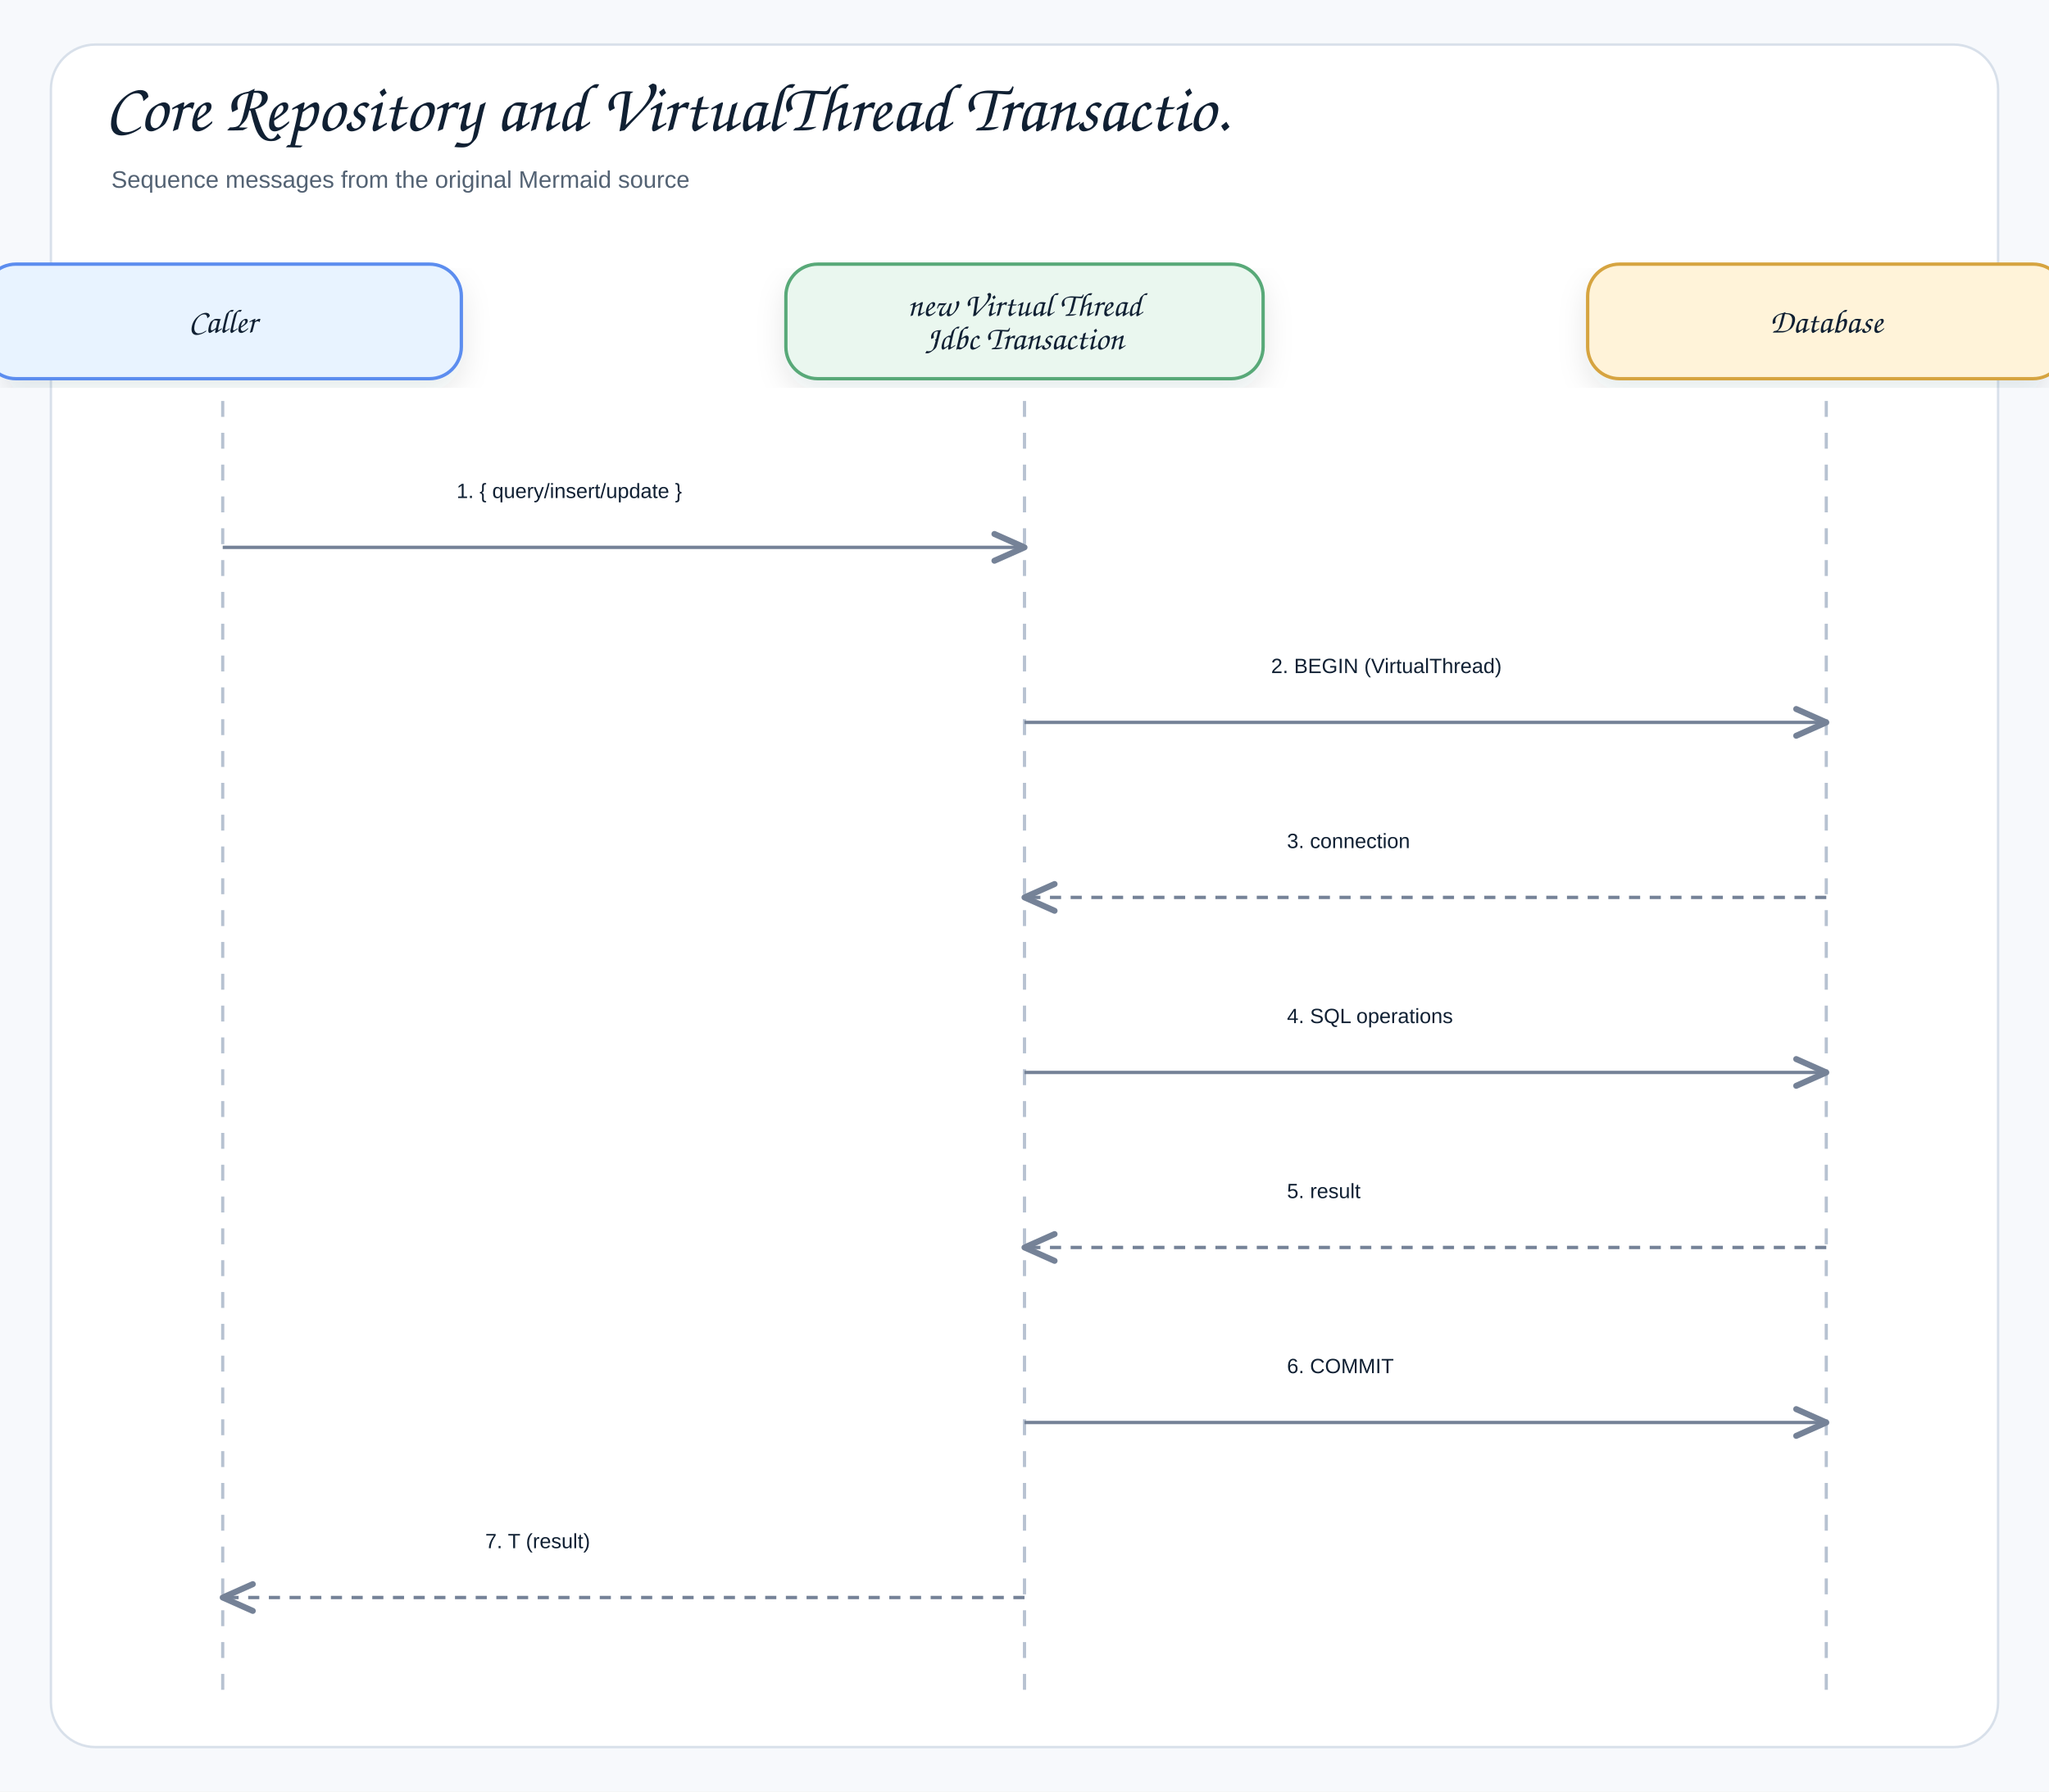
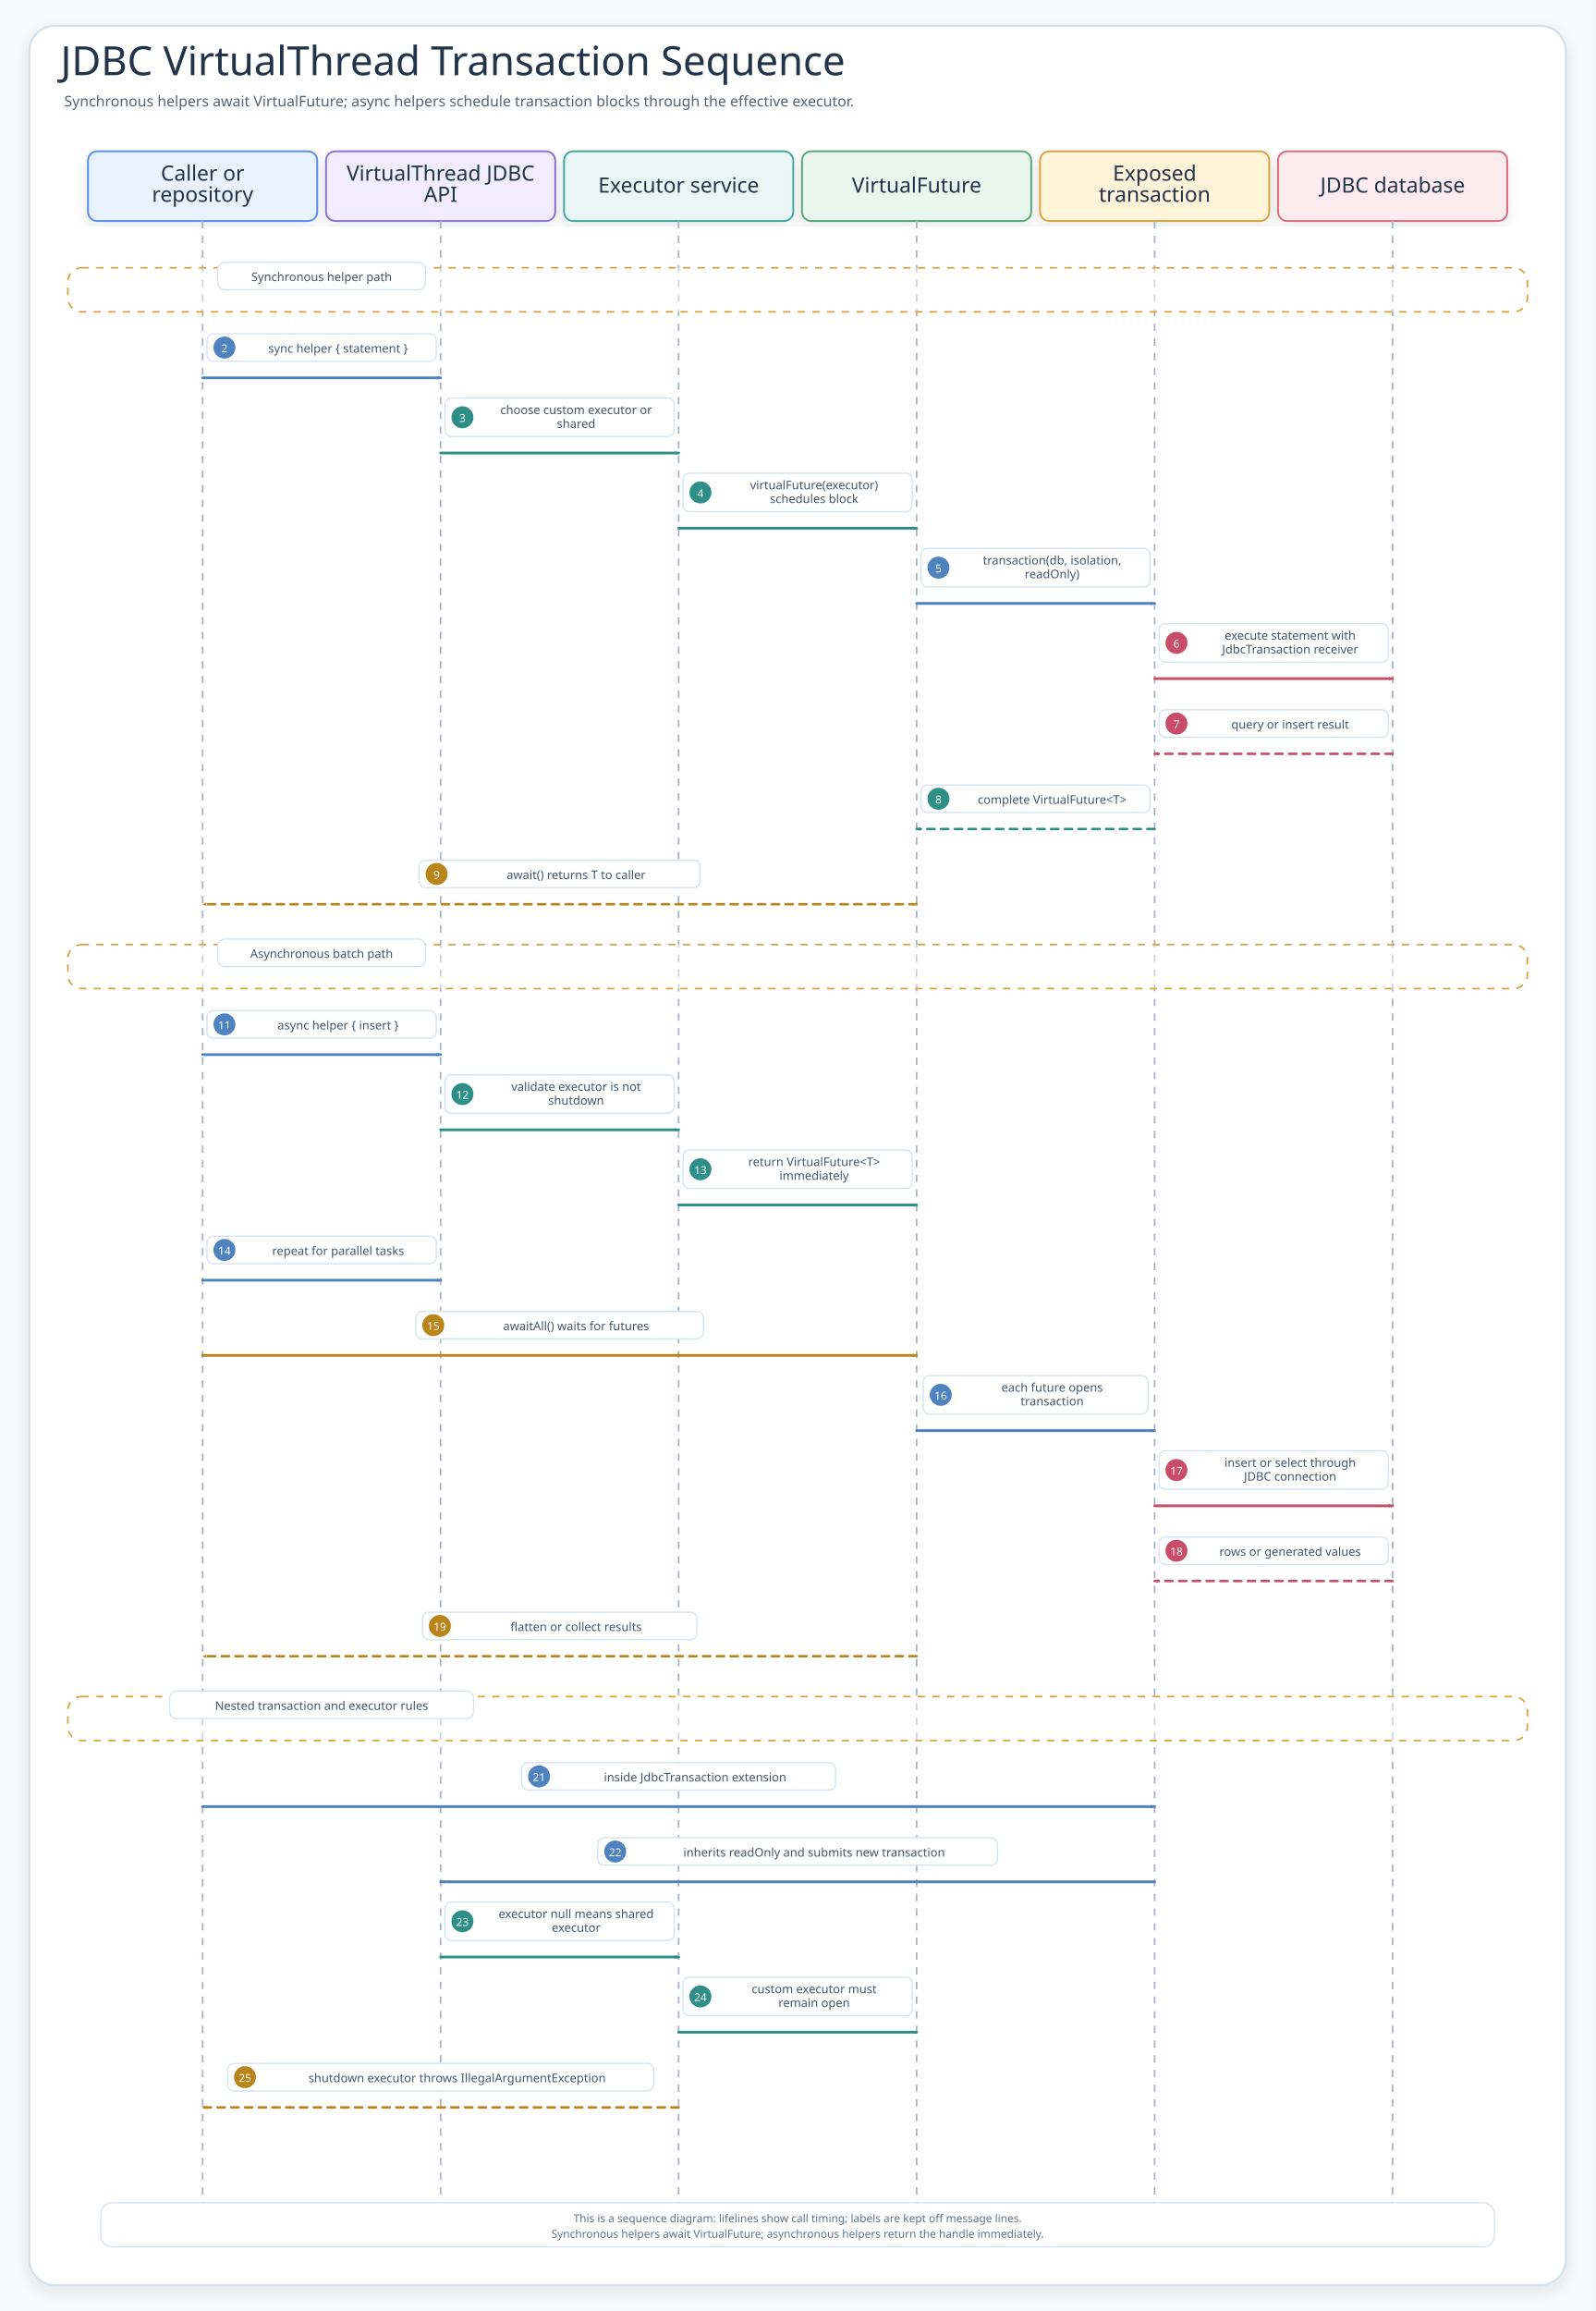
- <svg xmlns="http://www.w3.org/2000/svg" width="1288" height="1126" viewBox="0 0 1288 1126" role="img" aria-label="Core Repository and VirtualThread Transaction Structure">
+ <svg xmlns="http://www.w3.org/2000/svg" width="1740" height="2520" viewBox="0 0 1740 2520" role="img" aria-labelledby="title desc">
  <defs>
+     <marker id="seqArrow-call" markerWidth="5" markerHeight="5" refX="4.5" refY="2.5" orient="auto" markerUnits="userSpaceOnUse">
+       <path d="M 0.5 0.5 L 4.5 2.5 L 0.5 4.5 Z" fill="#4F83BF" />
+     </marker>
+     <marker id="seqArrow-scoped" markerWidth="5" markerHeight="5" refX="4.5" refY="2.5" orient="auto" markerUnits="userSpaceOnUse">
+       <path d="M 0.5 0.5 L 4.5 2.5 L 0.5 4.5 Z" fill="#755BC6" />
+     </marker>
+     <marker id="seqArrow-thread" markerWidth="5" markerHeight="5" refX="4.5" refY="2.5" orient="auto" markerUnits="userSpaceOnUse">
+       <path d="M 0.5 0.5 L 4.5 2.5 L 0.5 4.5 Z" fill="#2E8F89" />
+     </marker>
+     <marker id="seqArrow-restore" markerWidth="5" markerHeight="5" refX="4.5" refY="2.5" orient="auto" markerUnits="userSpaceOnUse">
+       <path d="M 0.5 0.5 L 4.5 2.5 L 0.5 4.5 Z" fill="#3E9868" />
+     </marker>
+     <marker id="seqArrow-fallback" markerWidth="5" markerHeight="5" refX="4.5" refY="2.5" orient="auto" markerUnits="userSpaceOnUse">
+       <path d="M 0.5 0.5 L 4.5 2.5 L 0.5 4.5 Z" fill="#B9851B" />
+     </marker>
+     <marker id="seqArrow-audit" markerWidth="5" markerHeight="5" refX="4.5" refY="2.5" orient="auto" markerUnits="userSpaceOnUse">
+       <path d="M 0.5 0.5 L 4.5 2.5 L 0.5 4.5 Z" fill="#C94D68" />
+     </marker>
+     <marker id="seqArrow-neutral" markerWidth="5" markerHeight="5" refX="4.5" refY="2.5" orient="auto" markerUnits="userSpaceOnUse">
+       <path d="M 0.5 0.5 L 4.5 2.5 L 0.5 4.5 Z" fill="#758297" />
+     </marker>
    <filter id="shadow" x="-8%" y="-8%" width="116%" height="116%">
-       <feDropShadow dx="0" dy="8" stdDeviation="9" flood-color="#1f2937" flood-opacity="0.10" />
+       <feDropShadow dx="0" dy="6" stdDeviation="7" flood-color="#203040" flood-opacity="0.10" />
    </filter>
-     <marker id="openArrow" markerWidth="12" markerHeight="10" refX="10" refY="5" orient="auto" markerUnits="strokeWidth">
-       <path d="M 1 1 L 10 5 L 1 9" fill="none" stroke="#758297" stroke-width="1.8" stroke-linecap="round" stroke-linejoin="round" />
-     </marker>
-     <marker id="inherit" markerWidth="14" markerHeight="12" refX="12" refY="6" orient="auto" markerUnits="strokeWidth">
-       <path d="M 0 1 L 12 6 L 0 11 Z" fill="#ffffff" stroke="#758297" stroke-width="1.8" />
-     </marker>
    <style>
-     .canvas{fill:#f7f9fc}.frame{fill:#fff;stroke:#d8e0ea;stroke-width:1.5}
-     .title{font-family:"Architects Daughter","Comic Sans MS","Comic Sans",cursive;font-size:43px;font-weight:400;fill:#102033}
-     .subtitle{font-family:"Comic Sans MS","Comic Sans","Comic Neue",Arial,sans-serif;font-size:15px;font-weight:400;fill:#536273}
-     .label{font-family:"Architects Daughter","Comic Sans MS","Comic Sans",cursive;font-size:25px;font-weight:400;fill:#102033}
-     .smallLabel{font-family:"Architects Daughter","Comic Sans MS","Comic Sans",cursive;font-size:21px;font-weight:400;fill:#102033}
-     .mono{font-family:"Comic Sans MS","Comic Sans","Comic Neue",Arial,sans-serif;font-size:12px;font-weight:400;fill:#102033}
-     .small{font-family:"Comic Sans MS","Comic Sans","Comic Neue",Arial,sans-serif;font-size:12px;font-weight:400;fill:#536273}
-     .strong{font-family:"Comic Sans MS","Comic Sans","Comic Neue",Arial,sans-serif;font-size:13px;font-weight:400;fill:#102033}
-     .card{stroke-width:2.1;filter:url(#shadow)}.compartment{stroke-width:1.5;fill:none}
-     .line{stroke:#758297;stroke-width:2.1;fill:none;marker-end:url(#openArrow)}
-     .plainLine{stroke:#758297;stroke-width:2.1;fill:none}
-     .dashed{stroke:#758297;stroke-width:2.1;stroke-dasharray:7 6;fill:none;marker-end:url(#openArrow)}
-     .inheritLine{stroke:#758297;stroke-width:2.2;fill:none;marker-end:url(#inherit)}
-     .implLine{stroke:#758297;stroke-width:2.2;stroke-dasharray:8 7;fill:none;marker-end:url(#inherit)}
-   </style>
+       .canvas{fill:#F7FAFC}.frame{fill:#FFFFFF;stroke:#D7E2EC;stroke-width:2.6;filter:url(#shadow)}
+       .title{font-family:"Architects Daughter";font-size:44px;fill:#22344A;font-weight:400}.subtitle{font-family:"Comic Mono";font-size:16px;fill:#536476;font-weight:400}
+       .card{filter:url(#shadow);stroke-width:2}.cardTitle{font-family:"Architects Daughter";font-size:23px;fill:#22344A;font-weight:400}
+       .detail{font-family:"Comic Mono";font-size:13px;fill:#42556B;font-weight:400}.small{font-family:"Comic Mono";font-size:12px;fill:#627184;font-weight:400}
+       .seq{fill:none;stroke-width:3;stroke-linecap:round}.seqReturn{fill:none;stroke-width:2.7;stroke-linecap:round;stroke-dasharray:8 7}
+       .lifeline{stroke:#A7B4C3;stroke-width:1.8;stroke-dasharray:8 8}.labelPill{fill:#FFFFFF;stroke:#D6E3EF;stroke-width:1.4}
+       .branchBox{fill:#FFFFFF;fill-opacity:.42;stroke:#D6A441;stroke-width:1.8;stroke-dasharray:8 8}.note{fill:#FFFFFF;stroke:#D6E3EF;stroke-width:1.4}
+     </style>
  </defs>
-   <rect class="canvas" width="1288" height="1126" />
-   <rect class="frame" x="32" y="28" width="1224" height="1070" rx="28" />
-   <text class="title" x="66" y="82">Core Repository and VirtualThread Transactio.</text>
-   <text class="subtitle" x="70" y="118">Sequence messages from the original Mermaid source</text>
-   <rect class="card" x="-10" y="166" width="300" height="72" rx="20" fill="#E8F3FF" stroke="#5B8DEF" />
-   <text class="smallLabel" x="140" y="209" text-anchor="middle">Caller</text>
-   <line class="lifeline" x1="140" y1="252" x2="140" y2="1066" stroke="#b7c2d1" stroke-width="2" stroke-dasharray="10 10" />
-   <rect class="card" x="494" y="166" width="300" height="72" rx="20" fill="#EAF7EF" stroke="#58A978" />
-   <text class="smallLabel" x="644" y="198.5" text-anchor="middle">new Virtual Thread</text>
-   <text class="smallLabel" x="644" y="219.5" text-anchor="middle">Jdbc Transaction</text>
-   <line class="lifeline" x1="644" y1="252" x2="644" y2="1066" stroke="#b7c2d1" stroke-width="2" stroke-dasharray="10 10" />
-   <rect class="card" x="998" y="166" width="300" height="72" rx="20" fill="#FFF3D9" stroke="#D6A441" />
-   <text class="smallLabel" x="1148" y="209" text-anchor="middle">Database</text>
-   <line class="lifeline" x1="1148" y1="252" x2="1148" y2="1066" stroke="#b7c2d1" stroke-width="2" stroke-dasharray="10 10" />
-   <rect x="269" y="286" width="246" height="40" rx="12" fill="#ffffff" opacity="0.97" />
-   <text class="strong" x="287" y="313" text-anchor="start">1. { query/insert/update }</text>
-   <path class="line" d="M140 344 L644 344" />
-   <rect x="781" y="396" width="230" height="40" rx="12" fill="#ffffff" opacity="0.97" />
-   <text class="strong" x="799" y="423" text-anchor="start">2. BEGIN (VirtualThread)</text>
-   <path class="line" d="M644 454 L1148 454" />
-   <rect x="791" y="506" width="210" height="40" rx="12" fill="#ffffff" opacity="0.97" />
-   <text class="strong" x="809" y="533" text-anchor="start">3. connection</text>
-   <path class="dashed" d="M1148 564 L644 564" />
-   <rect x="791" y="616" width="210" height="40" rx="12" fill="#ffffff" opacity="0.97" />
-   <text class="strong" x="809" y="643" text-anchor="start">4. SQL operations</text>
-   <path class="line" d="M644 674 L1148 674" />
-   <rect x="791" y="726" width="210" height="40" rx="12" fill="#ffffff" opacity="0.97" />
-   <text class="strong" x="809" y="753" text-anchor="start">5. result</text>
-   <path class="dashed" d="M1148 784 L644 784" />
-   <rect x="791" y="836" width="210" height="40" rx="12" fill="#ffffff" opacity="0.97" />
-   <text class="strong" x="809" y="863" text-anchor="start">6. COMMIT</text>
-   <path class="line" d="M644 894 L1148 894" />
-   <rect x="287" y="946" width="210" height="40" rx="12" fill="#ffffff" opacity="0.97" />
-   <text class="strong" x="305" y="973" text-anchor="start">7. T (result)</text>
-   <path class="dashed" d="M644 1004 L140 1004" />
+   <rect class="canvas" width="1740" height="2520" />
+   <rect class="frame" x="32" y="28" width="1676" height="2464" rx="28" />
+   <text class="title" x="66" y="82">JDBC VirtualThread Transaction Sequence</text>
+   <text class="subtitle" x="70" y="116">Synchronous helpers await VirtualFuture; async helpers schedule transaction blocks through the effective executor.</text>
+   <g id="participant-caller">
+     <rect class="card" x="96" y="165" width="250" height="76" rx="10" fill="#E8F3FF" stroke="#5B8DEF" />
+     <text class="cardTitle" x="221" y="197" text-anchor="middle">Caller or</text>
+     <text class="cardTitle" x="221" y="220" text-anchor="middle">repository</text>
+     <line class="lifeline" x1="221" y1="241" x2="221" y2="2426" />
+   </g>
+   <g id="participant-api">
+     <rect class="card" x="355.6" y="165" width="250" height="76" rx="10" fill="#F1ECFF" stroke="#8A72D6" />
+     <text class="cardTitle" x="480.6" y="197" text-anchor="middle">VirtualThread JDBC</text>
+     <text class="cardTitle" x="480.6" y="220" text-anchor="middle">API</text>
+     <line class="lifeline" x1="480.6" y1="241" x2="480.6" y2="2426" />
+   </g>
+   <g id="participant-executor">
+     <rect class="card" x="615.2" y="165" width="250" height="76" rx="10" fill="#E9F7F6" stroke="#45A7A1" />
+     <text class="cardTitle" x="740.2" y="210" text-anchor="middle">Executor service</text>
+     <line class="lifeline" x1="740.2" y1="241" x2="740.2" y2="2426" />
+   </g>
+   <g id="participant-future">
+     <rect class="card" x="874.8" y="165" width="250" height="76" rx="10" fill="#EAF7EF" stroke="#58A978" />
+     <text class="cardTitle" x="999.8" y="210" text-anchor="middle">VirtualFuture</text>
+     <line class="lifeline" x1="999.8" y1="241" x2="999.8" y2="2426" />
+   </g>
+   <g id="participant-transaction">
+     <rect class="card" x="1134.4" y="165" width="250" height="76" rx="10" fill="#FFF3D9" stroke="#D6A441" />
+     <text class="cardTitle" x="1259.4" y="197" text-anchor="middle">Exposed</text>
+     <text class="cardTitle" x="1259.4" y="220" text-anchor="middle">transaction</text>
+     <line class="lifeline" x1="1259.4" y1="241" x2="1259.4" y2="2426" />
+   </g>
+   <g id="participant-database">
+     <rect class="card" x="1394" y="165" width="250" height="76" rx="10" fill="#FDECEF" stroke="#DC6B82" />
+     <text class="cardTitle" x="1519" y="210" text-anchor="middle">JDBC database</text>
+     <line class="lifeline" x1="1519" y1="241" x2="1519" y2="2426" />
+   </g>
+   <g>
+     <rect class="branchBox" x="74" y="292" width="1592" height="48" rx="15" />
+     <rect class="labelPill" x="237.55" y="286" width="226.5" height="30" rx="8" />
+     <text class="detail" x="350.8" y="302" text-anchor="middle" dominant-baseline="middle">Synchronous helper path</text>
+   </g>
+   <g id="m2">
+     <rect class="labelPill" x="225.8" y="364" width="250" height="30" rx="7" />
+     <circle cx="244.8" cy="379" r="12" fill="#4F83BF" />
+     <text class="detail" x="244.8" y="380" text-anchor="middle" dominant-baseline="middle" style="fill:#fff;font-size:12px">2</text>
+     <text class="detail" x="368.8" y="380" text-anchor="middle" dominant-baseline="middle">sync helper { statement }</text>
+     <path class="seq" d="M221 412 L480.6 412" stroke="#4F83BF" marker-end="url(#seqArrow-call)" />
+   </g>
+   <g id="m3">
+     <rect class="labelPill" x="485.4" y="434" width="250" height="42" rx="7" />
+     <circle cx="504.4" cy="455" r="12" fill="#2E8F89" />
+     <text class="detail" x="504.4" y="456" text-anchor="middle" dominant-baseline="middle" style="fill:#fff;font-size:12px">3</text>
+     <text class="detail" x="628.4" y="447" text-anchor="middle" dominant-baseline="middle">choose custom executor or</text>
+     <text class="detail" x="628.4" y="462" text-anchor="middle" dominant-baseline="middle">shared</text>
+     <path class="seq" d="M480.6 494 L740.2 494" stroke="#2E8F89" marker-end="url(#seqArrow-thread)" />
+   </g>
+   <g id="m4">
+     <rect class="labelPill" x="745" y="516" width="250" height="42" rx="7" />
+     <circle cx="764" cy="537" r="12" fill="#2E8F89" />
+     <text class="detail" x="764" y="538" text-anchor="middle" dominant-baseline="middle" style="fill:#fff;font-size:12px">4</text>
+     <text class="detail" x="888" y="529" text-anchor="middle" dominant-baseline="middle">virtualFuture(executor)</text>
+     <text class="detail" x="888" y="544" text-anchor="middle" dominant-baseline="middle">schedules block</text>
+     <path class="seq" d="M740.2 576 L999.8 576" stroke="#2E8F89" marker-end="url(#seqArrow-thread)" />
+   </g>
+   <g id="m5">
+     <rect class="labelPill" x="1004.6" y="598" width="250" height="42" rx="7" />
+     <circle cx="1023.6" cy="619" r="12" fill="#4F83BF" />
+     <text class="detail" x="1023.6" y="620" text-anchor="middle" dominant-baseline="middle" style="fill:#fff;font-size:12px">5</text>
+     <text class="detail" x="1147.6" y="611" text-anchor="middle" dominant-baseline="middle">transaction(db, isolation,</text>
+     <text class="detail" x="1147.6" y="626" text-anchor="middle" dominant-baseline="middle">readOnly)</text>
+     <path class="seq" d="M999.8 658 L1259.4 658" stroke="#4F83BF" marker-end="url(#seqArrow-call)" />
+   </g>
+   <g id="m6">
+     <rect class="labelPill" x="1264.2" y="680" width="250" height="42" rx="7" />
+     <circle cx="1283.2" cy="701" r="12" fill="#C94D68" />
+     <text class="detail" x="1283.2" y="702" text-anchor="middle" dominant-baseline="middle" style="fill:#fff;font-size:12px">6</text>
+     <text class="detail" x="1407.2" y="693" text-anchor="middle" dominant-baseline="middle">execute statement with</text>
+     <text class="detail" x="1407.2" y="708" text-anchor="middle" dominant-baseline="middle">JdbcTransaction receiver</text>
+     <path class="seq" d="M1259.4 740 L1519 740" stroke="#C94D68" marker-end="url(#seqArrow-audit)" />
+   </g>
+   <g id="m7">
+     <rect class="labelPill" x="1264.2" y="774" width="250" height="30" rx="7" />
+     <circle cx="1283.2" cy="789" r="12" fill="#C94D68" />
+     <text class="detail" x="1283.2" y="790" text-anchor="middle" dominant-baseline="middle" style="fill:#fff;font-size:12px">7</text>
+     <text class="detail" x="1407.2" y="790" text-anchor="middle" dominant-baseline="middle">query or insert result</text>
+     <path class="seqReturn" d="M1519 822 L1259.4 822" stroke="#C94D68" marker-end="url(#seqArrow-audit)" />
+   </g>
+   <g id="m8">
+     <rect class="labelPill" x="1004.6" y="856" width="250" height="30" rx="7" />
+     <circle cx="1023.6" cy="871" r="12" fill="#2E8F89" />
+     <text class="detail" x="1023.6" y="872" text-anchor="middle" dominant-baseline="middle" style="fill:#fff;font-size:12px">8</text>
+     <text class="detail" x="1147.6" y="872" text-anchor="middle" dominant-baseline="middle">complete VirtualFuture&lt;T&gt;</text>
+     <path class="seqReturn" d="M1259.4 904 L999.8 904" stroke="#2E8F89" marker-end="url(#seqArrow-thread)" />
+   </g>
+   <g id="m9">
+     <rect class="labelPill" x="457.2" y="938" width="306.4" height="30" rx="7" />
+     <circle cx="476.2" cy="953" r="12" fill="#B9851B" />
+     <text class="detail" x="476.2" y="954" text-anchor="middle" dominant-baseline="middle" style="fill:#fff;font-size:12px">9</text>
+     <text class="detail" x="628.4" y="954" text-anchor="middle" dominant-baseline="middle">await() returns T to caller</text>
+     <path class="seqReturn" d="M999.8 986 L221 986" stroke="#B9851B" marker-end="url(#seqArrow-fallback)" />
+   </g>
+   <g>
+     <rect class="branchBox" x="74" y="1030" width="1592" height="48" rx="15" />
+     <rect class="labelPill" x="237.55" y="1024" width="226.5" height="30" rx="8" />
+     <text class="detail" x="350.8" y="1040" text-anchor="middle" dominant-baseline="middle">Asynchronous batch path</text>
+   </g>
+   <g id="m11">
+     <rect class="labelPill" x="225.8" y="1102" width="250" height="30" rx="7" />
+     <circle cx="244.8" cy="1117" r="12" fill="#4F83BF" />
+     <text class="detail" x="244.8" y="1118" text-anchor="middle" dominant-baseline="middle" style="fill:#fff;font-size:12px">11</text>
+     <text class="detail" x="368.8" y="1118" text-anchor="middle" dominant-baseline="middle">async helper { insert }</text>
+     <path class="seq" d="M221 1150 L480.6 1150" stroke="#4F83BF" marker-end="url(#seqArrow-call)" />
+   </g>
+   <g id="m12">
+     <rect class="labelPill" x="485.4" y="1172" width="250" height="42" rx="7" />
+     <circle cx="504.4" cy="1193" r="12" fill="#2E8F89" />
+     <text class="detail" x="504.4" y="1194" text-anchor="middle" dominant-baseline="middle" style="fill:#fff;font-size:12px">12</text>
+     <text class="detail" x="628.4" y="1185" text-anchor="middle" dominant-baseline="middle">validate executor is not</text>
+     <text class="detail" x="628.4" y="1200" text-anchor="middle" dominant-baseline="middle">shutdown</text>
+     <path class="seq" d="M480.6 1232 L740.2 1232" stroke="#2E8F89" marker-end="url(#seqArrow-thread)" />
+   </g>
+   <g id="m13">
+     <rect class="labelPill" x="745" y="1254" width="250" height="42" rx="7" />
+     <circle cx="764" cy="1275" r="12" fill="#2E8F89" />
+     <text class="detail" x="764" y="1276" text-anchor="middle" dominant-baseline="middle" style="fill:#fff;font-size:12px">13</text>
+     <text class="detail" x="888" y="1267" text-anchor="middle" dominant-baseline="middle">return VirtualFuture&lt;T&gt;</text>
+     <text class="detail" x="888" y="1282" text-anchor="middle" dominant-baseline="middle">immediately</text>
+     <path class="seq" d="M740.2 1314 L999.8 1314" stroke="#2E8F89" marker-end="url(#seqArrow-thread)" />
+   </g>
+   <g id="m14">
+     <rect class="labelPill" x="225.8" y="1348" width="250" height="30" rx="7" />
+     <circle cx="244.8" cy="1363" r="12" fill="#4F83BF" />
+     <text class="detail" x="244.8" y="1364" text-anchor="middle" dominant-baseline="middle" style="fill:#fff;font-size:12px">14</text>
+     <text class="detail" x="368.8" y="1364" text-anchor="middle" dominant-baseline="middle">repeat for parallel tasks</text>
+     <path class="seq" d="M221 1396 L480.6 1396" stroke="#4F83BF" marker-end="url(#seqArrow-call)" />
+   </g>
+   <g id="m15">
+     <rect class="labelPill" x="453.6" y="1430" width="313.6" height="30" rx="7" />
+     <circle cx="472.6" cy="1445" r="12" fill="#B9851B" />
+     <text class="detail" x="472.6" y="1446" text-anchor="middle" dominant-baseline="middle" style="fill:#fff;font-size:12px">15</text>
+     <text class="detail" x="628.4" y="1446" text-anchor="middle" dominant-baseline="middle">awaitAll() waits for futures</text>
+     <path class="seq" d="M221 1478 L999.8 1478" stroke="#B9851B" marker-end="url(#seqArrow-fallback)" />
+   </g>
+   <g id="m16">
+     <rect class="labelPill" x="1007.1" y="1500" width="245" height="42" rx="7" />
+     <circle cx="1026.1" cy="1521" r="12" fill="#4F83BF" />
+     <text class="detail" x="1026.1" y="1522" text-anchor="middle" dominant-baseline="middle" style="fill:#fff;font-size:12px">16</text>
+     <text class="detail" x="1147.6" y="1513" text-anchor="middle" dominant-baseline="middle">each future opens</text>
+     <text class="detail" x="1147.6" y="1528" text-anchor="middle" dominant-baseline="middle">transaction</text>
+     <path class="seq" d="M999.8 1560 L1259.4 1560" stroke="#4F83BF" marker-end="url(#seqArrow-call)" />
+   </g>
+   <g id="m17">
+     <rect class="labelPill" x="1264.2" y="1582" width="250" height="42" rx="7" />
+     <circle cx="1283.2" cy="1603" r="12" fill="#C94D68" />
+     <text class="detail" x="1283.2" y="1604" text-anchor="middle" dominant-baseline="middle" style="fill:#fff;font-size:12px">17</text>
+     <text class="detail" x="1407.2" y="1595" text-anchor="middle" dominant-baseline="middle">insert or select through</text>
+     <text class="detail" x="1407.2" y="1610" text-anchor="middle" dominant-baseline="middle">JDBC connection</text>
+     <path class="seq" d="M1259.4 1642 L1519 1642" stroke="#C94D68" marker-end="url(#seqArrow-audit)" />
+   </g>
+   <g id="m18">
+     <rect class="labelPill" x="1264.2" y="1676" width="250" height="30" rx="7" />
+     <circle cx="1283.2" cy="1691" r="12" fill="#C94D68" />
+     <text class="detail" x="1283.2" y="1692" text-anchor="middle" dominant-baseline="middle" style="fill:#fff;font-size:12px">18</text>
+     <text class="detail" x="1407.2" y="1692" text-anchor="middle" dominant-baseline="middle">rows or generated values</text>
+     <path class="seqReturn" d="M1519 1724 L1259.4 1724" stroke="#C94D68" marker-end="url(#seqArrow-audit)" />
+   </g>
+   <g id="m19">
+     <rect class="labelPill" x="460.8" y="1758" width="299.2" height="30" rx="7" />
+     <circle cx="479.8" cy="1773" r="12" fill="#B9851B" />
+     <text class="detail" x="479.8" y="1774" text-anchor="middle" dominant-baseline="middle" style="fill:#fff;font-size:12px">19</text>
+     <text class="detail" x="628.4" y="1774" text-anchor="middle" dominant-baseline="middle">flatten or collect results</text>
+     <path class="seqReturn" d="M999.8 1806 L221 1806" stroke="#B9851B" marker-end="url(#seqArrow-fallback)" />
+   </g>
+   <g>
+     <rect class="branchBox" x="74" y="1850" width="1592" height="48" rx="15" />
+     <rect class="labelPill" x="185.05" y="1844" width="331.5" height="30" rx="8" />
+     <text class="detail" x="350.8" y="1860" text-anchor="middle" dominant-baseline="middle">Nested transaction and executor rules</text>
+   </g>
+   <g id="m21">
+     <rect class="labelPill" x="569" y="1922" width="342.4" height="30" rx="7" />
+     <circle cx="588" cy="1937" r="12" fill="#4F83BF" />
+     <text class="detail" x="588" y="1938" text-anchor="middle" dominant-baseline="middle" style="fill:#fff;font-size:12px">21</text>
+     <text class="detail" x="758.2" y="1938" text-anchor="middle" dominant-baseline="middle">inside JdbcTransaction extension</text>
+     <path class="seq" d="M221 1970 L1259.4 1970" stroke="#4F83BF" marker-end="url(#seqArrow-call)" />
+   </g>
+   <g id="m22">
+     <rect class="labelPill" x="652" y="2004" width="436" height="30" rx="7" />
+     <circle cx="671" cy="2019" r="12" fill="#4F83BF" />
+     <text class="detail" x="671" y="2020" text-anchor="middle" dominant-baseline="middle" style="fill:#fff;font-size:12px">22</text>
+     <text class="detail" x="888" y="2020" text-anchor="middle" dominant-baseline="middle">inherits readOnly and submits new transaction</text>
+     <path class="seq" d="M1259.4 2052 L480.6 2052" stroke="#4F83BF" marker-end="url(#seqArrow-call)" />
+   </g>
+   <g id="m23">
+     <rect class="labelPill" x="485.4" y="2074" width="250" height="42" rx="7" />
+     <circle cx="504.4" cy="2095" r="12" fill="#2E8F89" />
+     <text class="detail" x="504.4" y="2096" text-anchor="middle" dominant-baseline="middle" style="fill:#fff;font-size:12px">23</text>
+     <text class="detail" x="628.4" y="2087" text-anchor="middle" dominant-baseline="middle">executor null means shared</text>
+     <text class="detail" x="628.4" y="2102" text-anchor="middle" dominant-baseline="middle">executor</text>
+     <path class="seq" d="M480.6 2134 L740.2 2134" stroke="#2E8F89" marker-end="url(#seqArrow-thread)" />
+   </g>
+   <g id="m24">
+     <rect class="labelPill" x="745" y="2156" width="250" height="42" rx="7" />
+     <circle cx="764" cy="2177" r="12" fill="#2E8F89" />
+     <text class="detail" x="764" y="2178" text-anchor="middle" dominant-baseline="middle" style="fill:#fff;font-size:12px">24</text>
+     <text class="detail" x="888" y="2169" text-anchor="middle" dominant-baseline="middle">custom executor must</text>
+     <text class="detail" x="888" y="2184" text-anchor="middle" dominant-baseline="middle">remain open</text>
+     <path class="seq" d="M740.2 2216 L999.8 2216" stroke="#2E8F89" marker-end="url(#seqArrow-thread)" />
+   </g>
+   <g id="m25">
+     <rect class="labelPill" x="248.2" y="2250" width="464.8" height="30" rx="7" />
+     <circle cx="267.2" cy="2265" r="12" fill="#B9851B" />
+     <text class="detail" x="267.2" y="2266" text-anchor="middle" dominant-baseline="middle" style="fill:#fff;font-size:12px">25</text>
+     <text class="detail" x="498.6" y="2266" text-anchor="middle" dominant-baseline="middle">shutdown executor throws IllegalArgumentException</text>
+     <path class="seqReturn" d="M740.2 2298 L221 2298" stroke="#B9851B" marker-end="url(#seqArrow-fallback)" />
+   </g>
+   <g data-footer="reader-note">
+     <rect class="note" x="110" y="2402" width="1520" height="48" rx="12" />
+     <text class="small" x="870" y="2419" text-anchor="middle" dominant-baseline="middle">This is a sequence diagram: lifelines show call timing; labels are kept off message lines.</text>
+     <text class="small" x="870" y="2436" text-anchor="middle" dominant-baseline="middle">Synchronous helpers await VirtualFuture; asynchronous helpers return the handle immediately.</text>
+   </g>
</svg>
